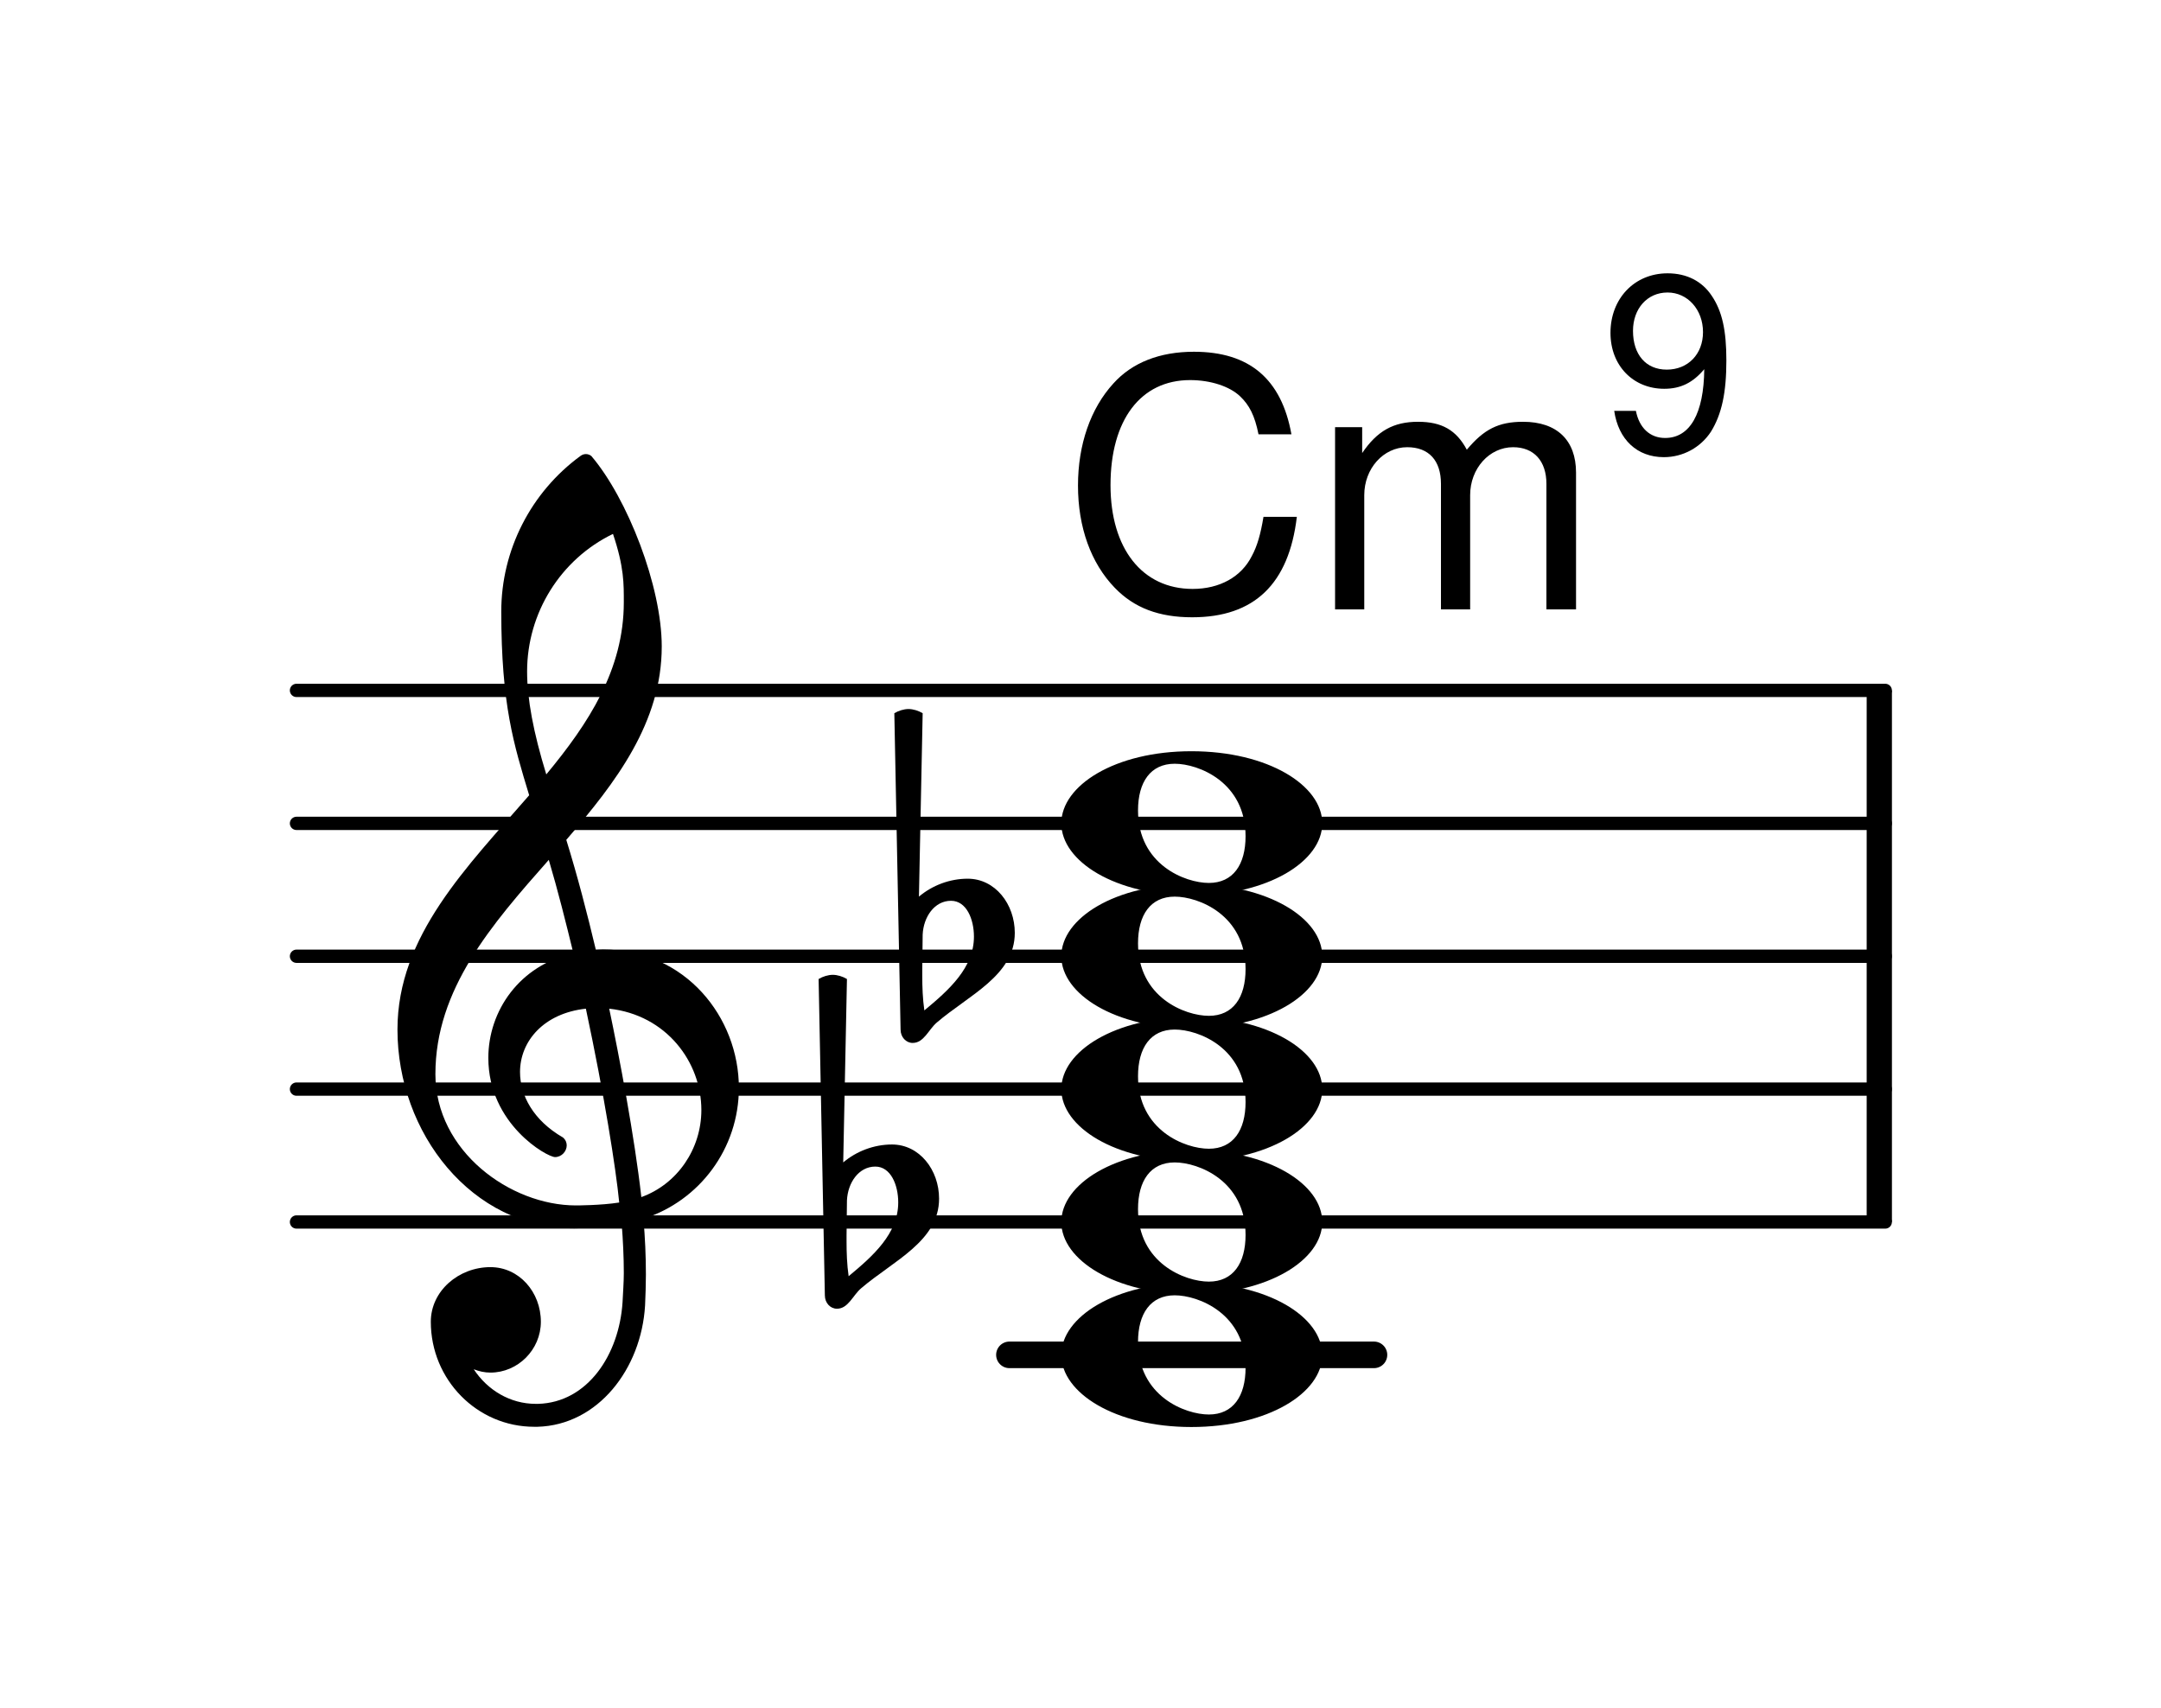
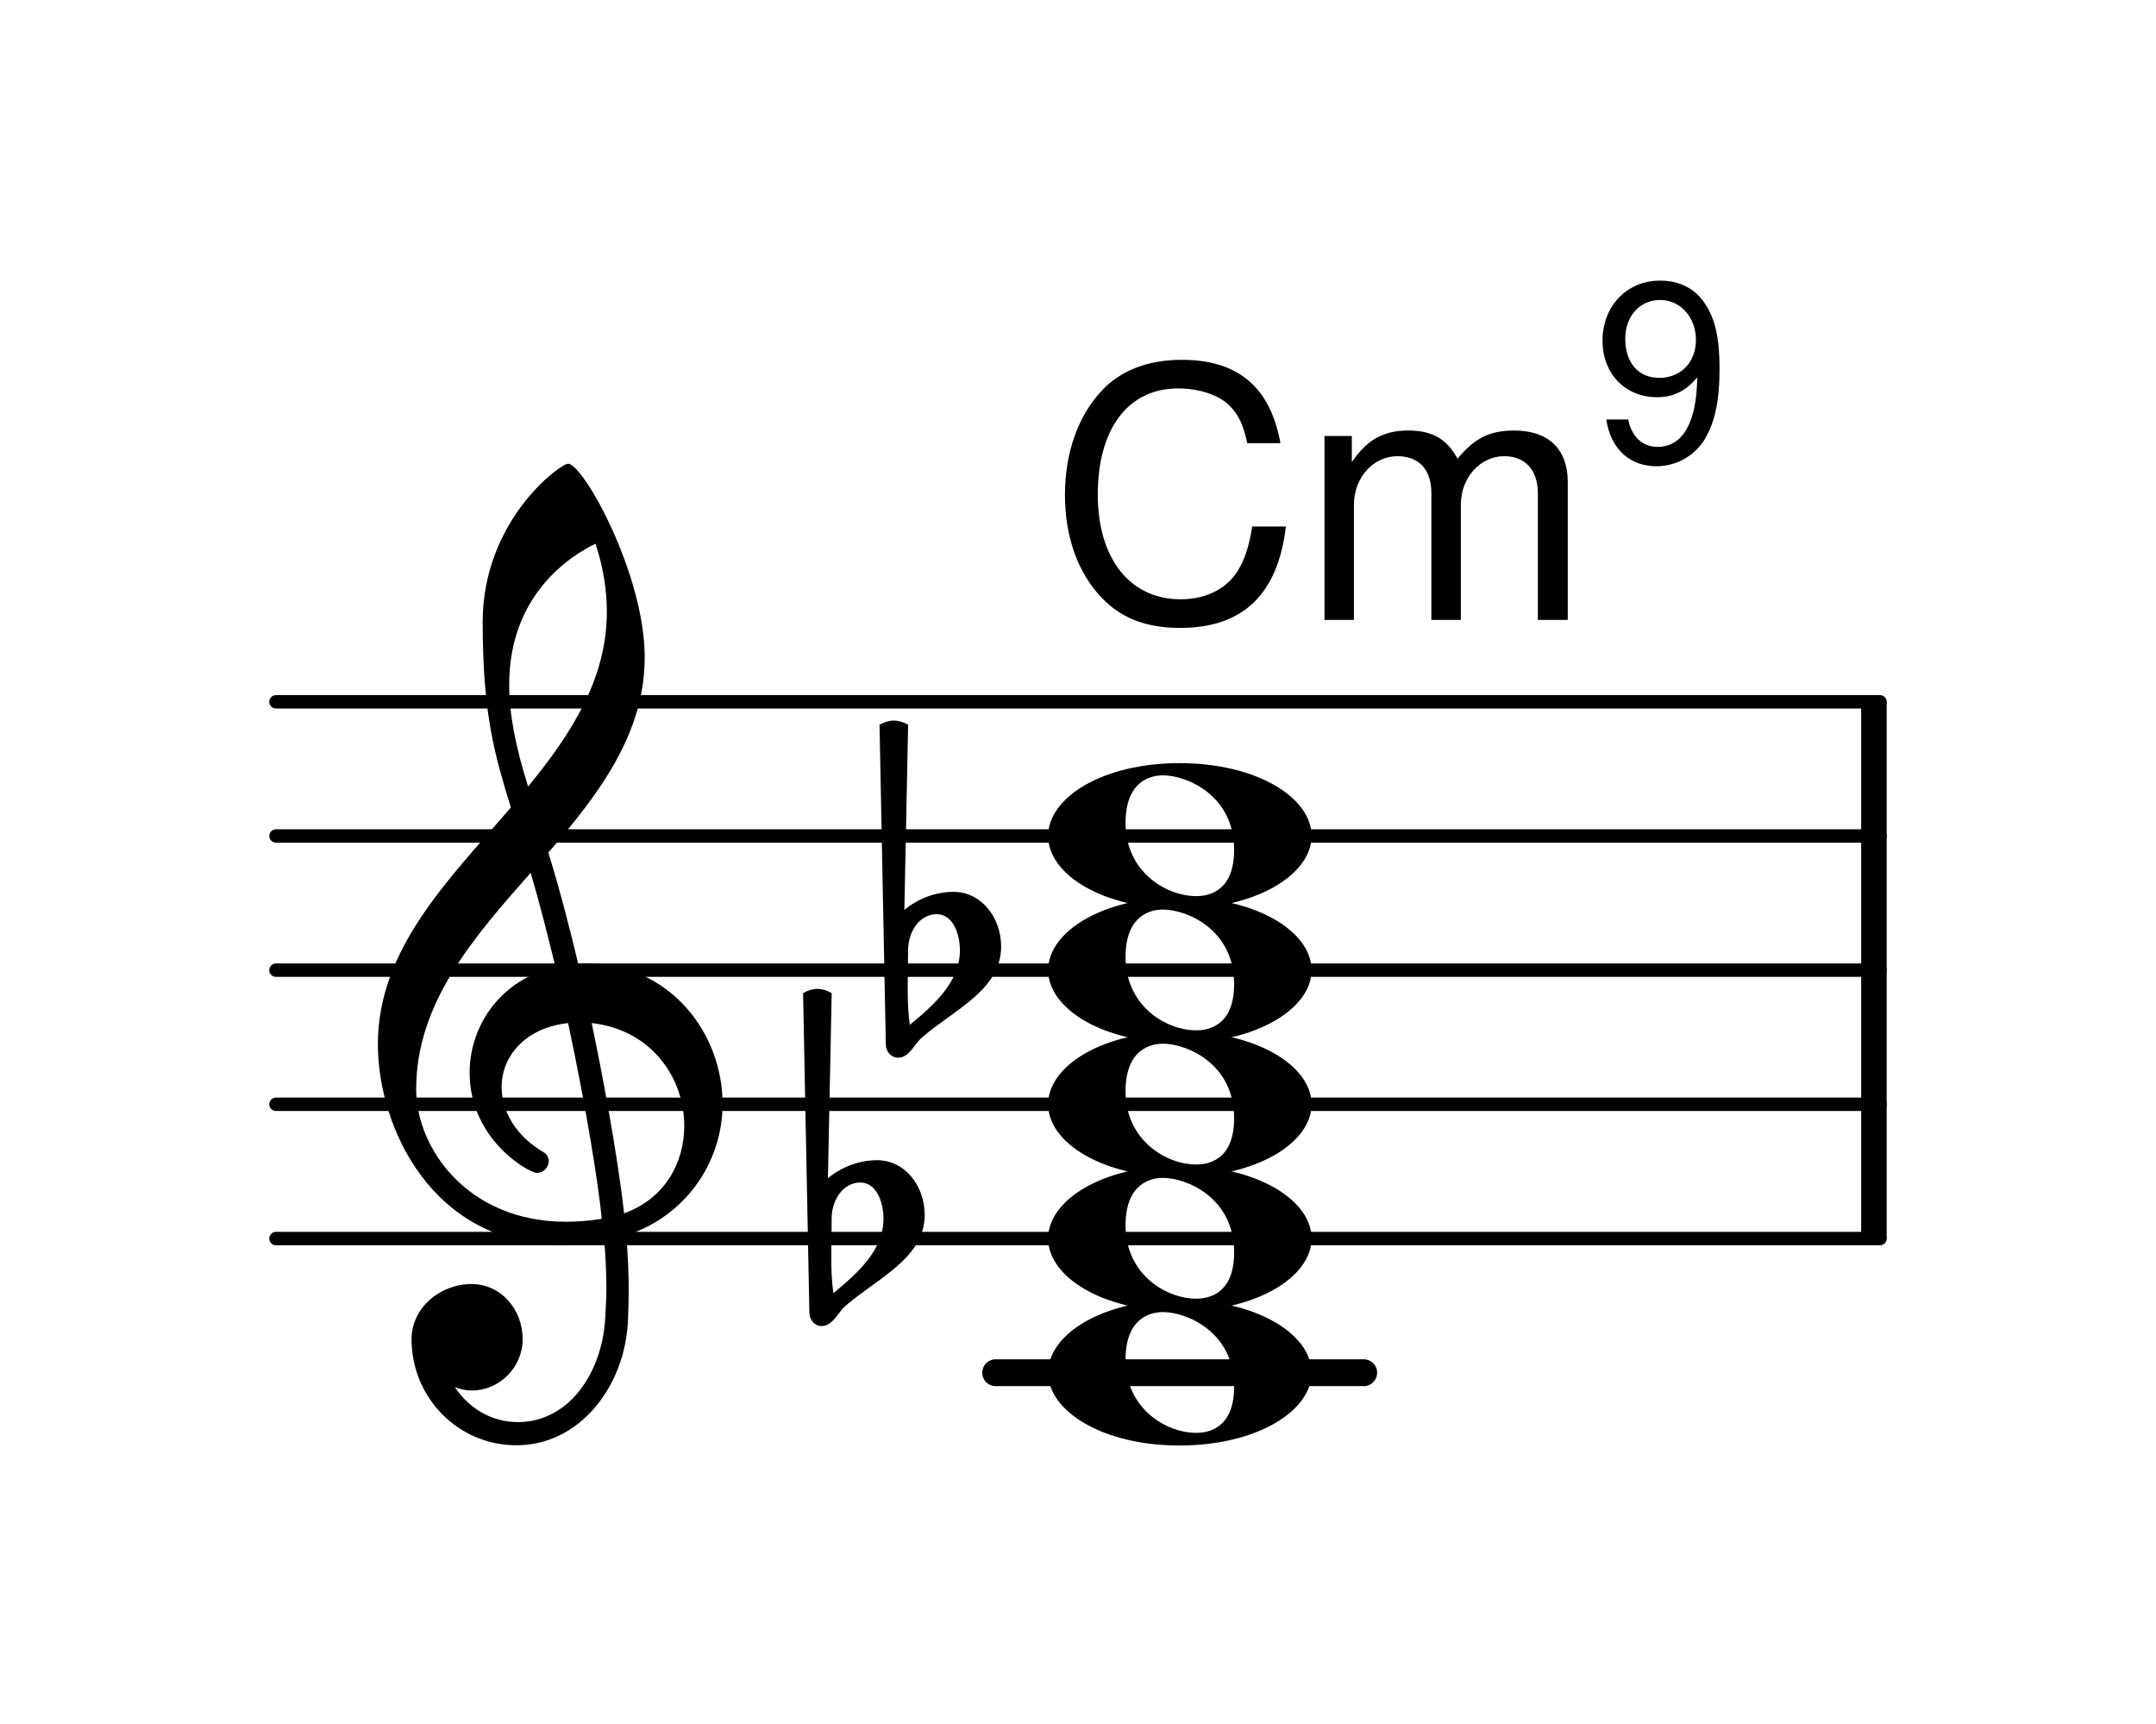
- <svg xmlns="http://www.w3.org/2000/svg" xmlns:xlink="http://www.w3.org/1999/xlink" width="81pt" height="64pt" viewBox="0 0 81 64">
+ <svg xmlns="http://www.w3.org/2000/svg" xmlns:xlink="http://www.w3.org/1999/xlink" width="80.043pt" height="64pt" viewBox="0 0 80.043 64">
  <defs>
    <g>
      <g id="glyph-0-0">
        <path d="M 8.625 -6.562 C 8.25 -8.641 7.047 -9.656 4.969 -9.656 C 3.688 -9.656 2.656 -9.25 1.953 -8.469 C 1.094 -7.531 0.625 -6.172 0.625 -4.641 C 0.625 -3.078 1.109 -1.734 2 -0.812 C 2.734 -0.047 3.672 0.297 4.906 0.297 C 7.234 0.297 8.531 -0.953 8.828 -3.469 L 7.578 -3.469 C 7.469 -2.812 7.344 -2.375 7.141 -2 C 6.75 -1.219 5.938 -0.766 4.922 -0.766 C 3.031 -0.766 1.844 -2.281 1.844 -4.656 C 1.844 -7.094 2.969 -8.594 4.828 -8.594 C 5.594 -8.594 6.312 -8.359 6.703 -7.984 C 7.047 -7.656 7.25 -7.266 7.391 -6.562 Z M 8.625 -6.562 " />
      </g>
      <g id="glyph-0-1">
        <path d="M 0.906 -6.828 L 0.906 0 L 2 0 L 2 -4.281 C 2 -5.281 2.719 -6.078 3.609 -6.078 C 4.422 -6.078 4.875 -5.578 4.875 -4.703 L 4.875 0 L 5.969 0 L 5.969 -4.281 C 5.969 -5.281 6.688 -6.078 7.578 -6.078 C 8.359 -6.078 8.828 -5.562 8.828 -4.703 L 8.828 0 L 9.938 0 L 9.938 -5.125 C 9.938 -6.344 9.219 -7.031 7.953 -7.031 C 7.031 -7.031 6.484 -6.75 5.844 -5.984 C 5.453 -6.719 4.906 -7.031 4.016 -7.031 C 3.094 -7.031 2.484 -6.688 1.922 -5.859 L 1.922 -6.828 Z M 0.906 -6.828 " />
      </g>
      <g id="glyph-1-0">
        <path d="M 0.484 -1.516 C 0.641 -0.438 1.344 0.219 2.344 0.219 C 3.062 0.219 3.719 -0.141 4.109 -0.734 C 4.516 -1.391 4.688 -2.203 4.688 -3.406 C 4.688 -4.531 4.531 -5.25 4.141 -5.828 C 3.781 -6.375 3.203 -6.672 2.484 -6.672 C 1.25 -6.672 0.344 -5.734 0.344 -4.438 C 0.344 -3.219 1.188 -2.344 2.359 -2.344 C 2.984 -2.344 3.438 -2.578 3.859 -3.078 C 3.844 -1.422 3.328 -0.5 2.391 -0.5 C 1.828 -0.5 1.422 -0.875 1.297 -1.516 Z M 2.484 -5.953 C 3.234 -5.953 3.812 -5.312 3.812 -4.469 C 3.812 -3.641 3.25 -3.062 2.453 -3.062 C 1.672 -3.062 1.188 -3.625 1.188 -4.516 C 1.188 -5.344 1.719 -5.953 2.484 -5.953 Z M 2.484 -5.953 " />
      </g>
      <g id="glyph-2-0">
-         <path d="M 4.25 -2.234 C 5.141 -2.234 6.906 -1.547 6.906 0.484 C 6.906 1.547 6.438 2.234 5.531 2.234 C 4.641 2.234 2.875 1.547 2.875 -0.484 C 2.875 -1.547 3.344 -2.234 4.25 -2.234 Z M 4.875 -2.703 C 2.016 -2.703 0 -1.422 0 0 C 0 1.422 2.016 2.703 4.875 2.703 C 7.75 2.703 9.781 1.422 9.781 0 C 9.781 -1.422 7.75 -2.703 4.875 -2.703 Z M 4.875 -2.703 " />
+         <path d="M 6.906 0.516 C 6.906 2.078 5.938 2.234 5.5 2.234 C 4.375 2.234 2.875 1.328 2.875 -0.484 C 2.875 -2.047 3.812 -2.25 4.266 -2.25 C 5.141 -2.25 6.906 -1.516 6.906 0.516 Z M 4.875 -2.703 C 2.016 -2.703 0 -1.422 0 0 C 0 1.422 2.016 2.703 4.875 2.703 C 7.75 2.703 9.781 1.422 9.781 0 C 9.781 -1.422 7.75 -2.703 4.875 -2.703 Z M 4.875 -2.703 " />
      </g>
      <g id="glyph-2-1">
-         <path d="M 5.297 12.656 L 5.312 11.797 L 5.234 11.797 C 4.266 11.797 3.422 11.281 2.906 10.5 C 3.109 10.578 3.312 10.625 3.531 10.625 C 4.562 10.625 5.422 9.766 5.422 8.719 C 5.422 7.609 4.609 6.672 3.531 6.672 C 2.344 6.672 1.297 7.562 1.297 8.719 C 1.297 10.891 3.031 12.656 5.172 12.656 Z M 9.188 4.047 C 8.938 1.812 8.359 -1.234 7.984 -3.016 C 10.125 -2.781 11.438 -1.016 11.438 0.781 C 11.438 2.25 10.531 3.562 9.188 4.047 Z M 1.469 -0.562 C 1.469 -3.75 3.578 -6.172 5.719 -8.594 C 6.062 -7.438 6.359 -6.25 6.641 -5.094 C 4.609 -4.641 3.453 -2.922 3.453 -1.172 C 3.453 1.312 5.656 2.547 5.953 2.547 C 6.203 2.547 6.391 2.328 6.391 2.109 C 6.391 2.016 6.359 1.906 6.25 1.812 C 5.141 1.172 4.641 0.234 4.641 -0.641 C 4.641 -1.797 5.531 -2.844 7.109 -3.016 C 7.797 0.203 8.234 2.969 8.359 4.25 C 7.672 4.359 6.75 4.359 6.734 4.359 C 4.281 4.359 1.469 2.328 1.469 -0.562 Z M 4.984 -11.016 C 2.656 -8.328 0.047 -5.75 0.047 -2.234 C 0.047 1.641 2.828 5.219 6.672 5.219 C 7.562 5.219 8.344 5.078 8.453 5.062 C 8.5 5.672 8.531 6.281 8.531 6.891 C 8.531 7.25 8.5 7.625 8.484 7.984 C 8.359 9.953 7.172 11.75 5.312 11.797 L 5.297 12.656 C 7.562 12.594 9.188 10.484 9.328 8.109 C 9.344 7.734 9.359 7.328 9.359 6.953 C 9.359 6.25 9.328 5.562 9.266 4.859 C 11.375 4.188 12.844 2.219 12.844 -0.047 C 12.844 -2.688 10.844 -5.234 7.75 -5.234 C 7.625 -5.234 7.531 -5.219 7.484 -5.219 C 7.156 -6.594 6.797 -7.984 6.375 -9.344 C 8.25 -11.516 9.953 -13.75 9.953 -16.594 C 9.953 -18.844 8.672 -22.141 7.312 -23.734 C 7.188 -23.828 7.031 -23.828 6.906 -23.734 C 5.047 -22.375 3.938 -20.203 3.938 -17.906 C 3.938 -14.406 4.406 -12.922 4.984 -11.016 Z M 8.531 -18.25 C 8.531 -15.734 7.219 -13.719 5.625 -11.797 C 5.141 -13.375 4.906 -14.625 4.906 -15.656 C 4.906 -17.844 6.156 -19.859 8.125 -20.812 C 8.547 -19.562 8.531 -18.922 8.531 -18.25 Z M 8.531 -18.25 " />
+         <path d="M 5.297 12.656 L 5.312 11.797 L 5.234 11.797 C 4.266 11.797 3.422 11.281 2.906 10.5 C 3.109 10.578 3.312 10.625 3.531 10.625 C 4.562 10.625 5.422 9.766 5.422 8.719 C 5.422 7.609 4.609 6.672 3.531 6.672 C 2.344 6.672 1.297 7.562 1.297 8.719 C 1.297 10.891 3.031 12.656 5.172 12.656 Z M 7.984 -3.016 C 10.219 -2.766 11.422 -0.969 11.422 0.797 C 11.422 2.172 10.703 3.5 9.188 4.047 C 8.938 1.812 8.359 -1.234 7.984 -3.016 Z M 1.469 -0.562 C 1.469 -3.75 3.578 -6.172 5.719 -8.594 C 6.062 -7.438 6.359 -6.25 6.641 -5.094 C 4.609 -4.641 3.453 -2.922 3.453 -1.172 C 3.453 1.312 5.656 2.547 5.953 2.547 C 6.203 2.547 6.391 2.328 6.391 2.109 C 6.391 2.016 6.359 1.906 6.25 1.812 C 5.141 1.172 4.641 0.234 4.641 -0.641 C 4.641 -1.797 5.531 -2.844 7.109 -3.016 C 7.797 0.203 8.234 2.969 8.359 4.25 C 7.891 4.328 7.438 4.359 7.016 4.359 C 3.422 4.359 1.469 1.672 1.469 -0.562 Z M 7.109 -23.781 C 6.812 -23.781 3.938 -21.672 3.938 -17.906 C 3.938 -14.406 4.406 -12.922 4.984 -11.016 C 2.656 -8.328 0.047 -5.75 0.047 -2.234 C 0.047 0.891 2.094 5.219 6.859 5.219 C 7.344 5.219 7.891 5.156 8.453 5.062 C 8.5 5.672 8.531 6.281 8.531 6.891 C 8.531 7.25 8.5 7.625 8.484 7.984 C 8.359 9.953 7.172 11.75 5.312 11.797 L 5.297 12.656 C 7.562 12.594 9.188 10.484 9.328 8.109 C 9.344 7.734 9.359 7.328 9.359 6.953 C 9.359 6.25 9.328 5.562 9.266 4.859 C 11.375 4.203 12.844 2.234 12.844 -0.016 C 12.844 -2.672 10.859 -5.234 7.766 -5.234 C 7.688 -5.234 7.594 -5.219 7.484 -5.219 C 7.156 -6.594 6.797 -7.984 6.375 -9.344 C 8.25 -11.516 9.953 -13.75 9.953 -16.594 C 9.953 -19.688 7.672 -23.781 7.109 -23.781 Z M 4.922 -15.578 C 4.922 -18.891 7.156 -20.344 8.125 -20.812 C 8.422 -19.922 8.547 -19.078 8.547 -18.281 C 8.547 -15.812 7.25 -13.781 5.625 -11.797 C 5.156 -13.281 4.922 -14.484 4.922 -15.578 Z M 4.922 -15.578 " />
      </g>
      <g id="glyph-2-2">
        <path d="M 0.531 -0.812 C 0.562 -1.469 0.969 -2.078 1.594 -2.078 C 2.172 -2.078 2.453 -1.391 2.453 -0.734 C 2.453 0.438 1.5 1.281 0.594 2.031 C 0.531 1.594 0.516 1.156 0.516 0.719 L 0.516 0.5 Z M -0.297 2.75 C -0.297 3.031 -0.094 3.25 0.156 3.25 C 0.578 3.25 0.75 2.75 1.062 2.484 C 2.266 1.453 3.984 0.719 3.984 -0.875 C 3.984 -1.953 3.25 -2.906 2.219 -2.906 C 1.547 -2.906 0.891 -2.656 0.391 -2.234 L 0.531 -9.109 C 0.375 -9.203 0.172 -9.266 0 -9.266 C -0.172 -9.266 -0.375 -9.203 -0.531 -9.109 Z M -0.297 2.75 " />
      </g>
    </g>
  </defs>
-   <path fill="none" stroke-width="9.465" stroke-linecap="butt" stroke-linejoin="miter" stroke="rgb(0%, 0%, 0%)" stroke-opacity="1" stroke-miterlimit="10" d="M 1304.414 7871.953 L 1304.414 8071.211 " transform="matrix(0.1, 0, 0, -0.1, -60, 833)" />
-   <path fill="none" stroke-width="9.963" stroke-linecap="round" stroke-linejoin="miter" stroke="rgb(0%, 0%, 0%)" stroke-opacity="1" stroke-miterlimit="10" d="M 978.359 7822.148 L 1115 7822.148 " transform="matrix(0.1, 0, 0, -0.1, -60, 833)" />
-   <path fill="none" stroke-width="4.981" stroke-linecap="round" stroke-linejoin="miter" stroke="rgb(0%, 0%, 0%)" stroke-opacity="1" stroke-miterlimit="10" d="M 711.133 7871.953 L 1306.641 7871.953 " transform="matrix(0.1, 0, 0, -0.1, -60, 833)" />
-   <path fill="none" stroke-width="4.981" stroke-linecap="round" stroke-linejoin="miter" stroke="rgb(0%, 0%, 0%)" stroke-opacity="1" stroke-miterlimit="10" d="M 711.133 7921.758 L 1306.641 7921.758 " transform="matrix(0.1, 0, 0, -0.1, -60, 833)" />
-   <path fill="none" stroke-width="4.981" stroke-linecap="round" stroke-linejoin="miter" stroke="rgb(0%, 0%, 0%)" stroke-opacity="1" stroke-miterlimit="10" d="M 711.133 7971.562 L 1306.641 7971.562 " transform="matrix(0.1, 0, 0, -0.1, -60, 833)" />
-   <path fill="none" stroke-width="4.981" stroke-linecap="round" stroke-linejoin="miter" stroke="rgb(0%, 0%, 0%)" stroke-opacity="1" stroke-miterlimit="10" d="M 711.133 8021.367 L 1306.641 8021.367 " transform="matrix(0.1, 0, 0, -0.1, -60, 833)" />
-   <path fill="none" stroke-width="4.981" stroke-linecap="round" stroke-linejoin="miter" stroke="rgb(0%, 0%, 0%)" stroke-opacity="1" stroke-miterlimit="10" d="M 711.133 8071.211 L 1306.641 8071.211 " transform="matrix(0.1, 0, 0, -0.1, -60, 833)" />
+   <path fill="none" stroke-width="9.465" stroke-linecap="butt" stroke-linejoin="miter" stroke="rgb(0%, 0%, 0%)" stroke-opacity="1" stroke-miterlimit="10" d="M 1446.133 7730.195 L 1446.133 7929.453 " transform="matrix(0.1, 0, 0, -0.1, -75.04297, 819)" />
+   <path fill="none" stroke-width="9.963" stroke-linecap="round" stroke-linejoin="miter" stroke="rgb(0%, 0%, 0%)" stroke-opacity="1" stroke-miterlimit="10" d="M 1120.078 7680.391 L 1256.719 7680.391 " transform="matrix(0.1, 0, 0, -0.1, -75.04297, 819)" />
+   <path fill="none" stroke-width="4.981" stroke-linecap="round" stroke-linejoin="miter" stroke="rgb(0%, 0%, 0%)" stroke-opacity="1" stroke-miterlimit="10" d="M 852.891 7730.195 L 1448.398 7730.195 " transform="matrix(0.1, 0, 0, -0.1, -75.04297, 819)" />
+   <path fill="none" stroke-width="4.981" stroke-linecap="round" stroke-linejoin="miter" stroke="rgb(0%, 0%, 0%)" stroke-opacity="1" stroke-miterlimit="10" d="M 852.891 7780.039 L 1448.398 7780.039 " transform="matrix(0.1, 0, 0, -0.1, -75.04297, 819)" />
+   <path fill="none" stroke-width="4.981" stroke-linecap="round" stroke-linejoin="miter" stroke="rgb(0%, 0%, 0%)" stroke-opacity="1" stroke-miterlimit="10" d="M 852.891 7829.844 L 1448.398 7829.844 " transform="matrix(0.1, 0, 0, -0.1, -75.04297, 819)" />
+   <path fill="none" stroke-width="4.981" stroke-linecap="round" stroke-linejoin="miter" stroke="rgb(0%, 0%, 0%)" stroke-opacity="1" stroke-miterlimit="10" d="M 852.891 7879.648 L 1448.398 7879.648 " transform="matrix(0.1, 0, 0, -0.1, -75.04297, 819)" />
+   <path fill="none" stroke-width="4.981" stroke-linecap="round" stroke-linejoin="miter" stroke="rgb(0%, 0%, 0%)" stroke-opacity="1" stroke-miterlimit="10" d="M 852.891 7929.453 L 1448.398 7929.453 " transform="matrix(0.1, 0, 0, -0.1, -75.04297, 819)" />
  <g fill="rgb(0%, 0%, 0%)" fill-opacity="1">
-     <use xlink:href="#glyph-0-0" x="39.781" y="22.841" />
+     <use xlink:href="#glyph-0-0" x="38.912" y="23.014" />
  </g>
  <g fill="rgb(0%, 0%, 0%)" fill-opacity="1">
-     <use xlink:href="#glyph-0-1" x="49.136" y="22.841" />
+     <use xlink:href="#glyph-0-1" x="48.266" y="23.014" />
  </g>
  <g fill="rgb(0%, 0%, 0%)" fill-opacity="1">
-     <use xlink:href="#glyph-1-0" x="60.021" y="16.917" />
+     <use xlink:href="#glyph-1-0" x="59.151" y="17.09" />
  </g>
  <g fill="rgb(0%, 0%, 0%)" fill-opacity="1">
-     <use xlink:href="#glyph-2-0" x="39.781" y="50.787" />
+     <use xlink:href="#glyph-2-0" x="38.912" y="50.96" />
  </g>
  <g fill="rgb(0%, 0%, 0%)" fill-opacity="1">
-     <use xlink:href="#glyph-2-0" x="39.781" y="45.806" />
+     <use xlink:href="#glyph-2-0" x="38.912" y="45.978" />
  </g>
  <g fill="rgb(0%, 0%, 0%)" fill-opacity="1">
-     <use xlink:href="#glyph-2-0" x="39.781" y="40.825" />
+     <use xlink:href="#glyph-2-0" x="38.912" y="40.997" />
  </g>
  <g fill="rgb(0%, 0%, 0%)" fill-opacity="1">
-     <use xlink:href="#glyph-2-0" x="39.781" y="35.843" />
+     <use xlink:href="#glyph-2-0" x="38.912" y="36.016" />
  </g>
  <g fill="rgb(0%, 0%, 0%)" fill-opacity="1">
-     <use xlink:href="#glyph-2-0" x="39.781" y="30.862" />
+     <use xlink:href="#glyph-2-0" x="38.912" y="31.034" />
  </g>
  <g fill="rgb(0%, 0%, 0%)" fill-opacity="1">
-     <use xlink:href="#glyph-2-1" x="14.851" y="40.825" />
+     <use xlink:href="#glyph-2-1" x="13.982" y="40.997" />
  </g>
  <g fill="rgb(0%, 0%, 0%)" fill-opacity="1">
-     <use xlink:href="#glyph-2-2" x="31.215" y="45.806" />
+     <use xlink:href="#glyph-2-2" x="30.346" y="45.978" />
  </g>
  <g fill="rgb(0%, 0%, 0%)" fill-opacity="1">
-     <use xlink:href="#glyph-2-2" x="34.053" y="35.843" />
+     <use xlink:href="#glyph-2-2" x="33.184" y="36.016" />
  </g>
</svg>
